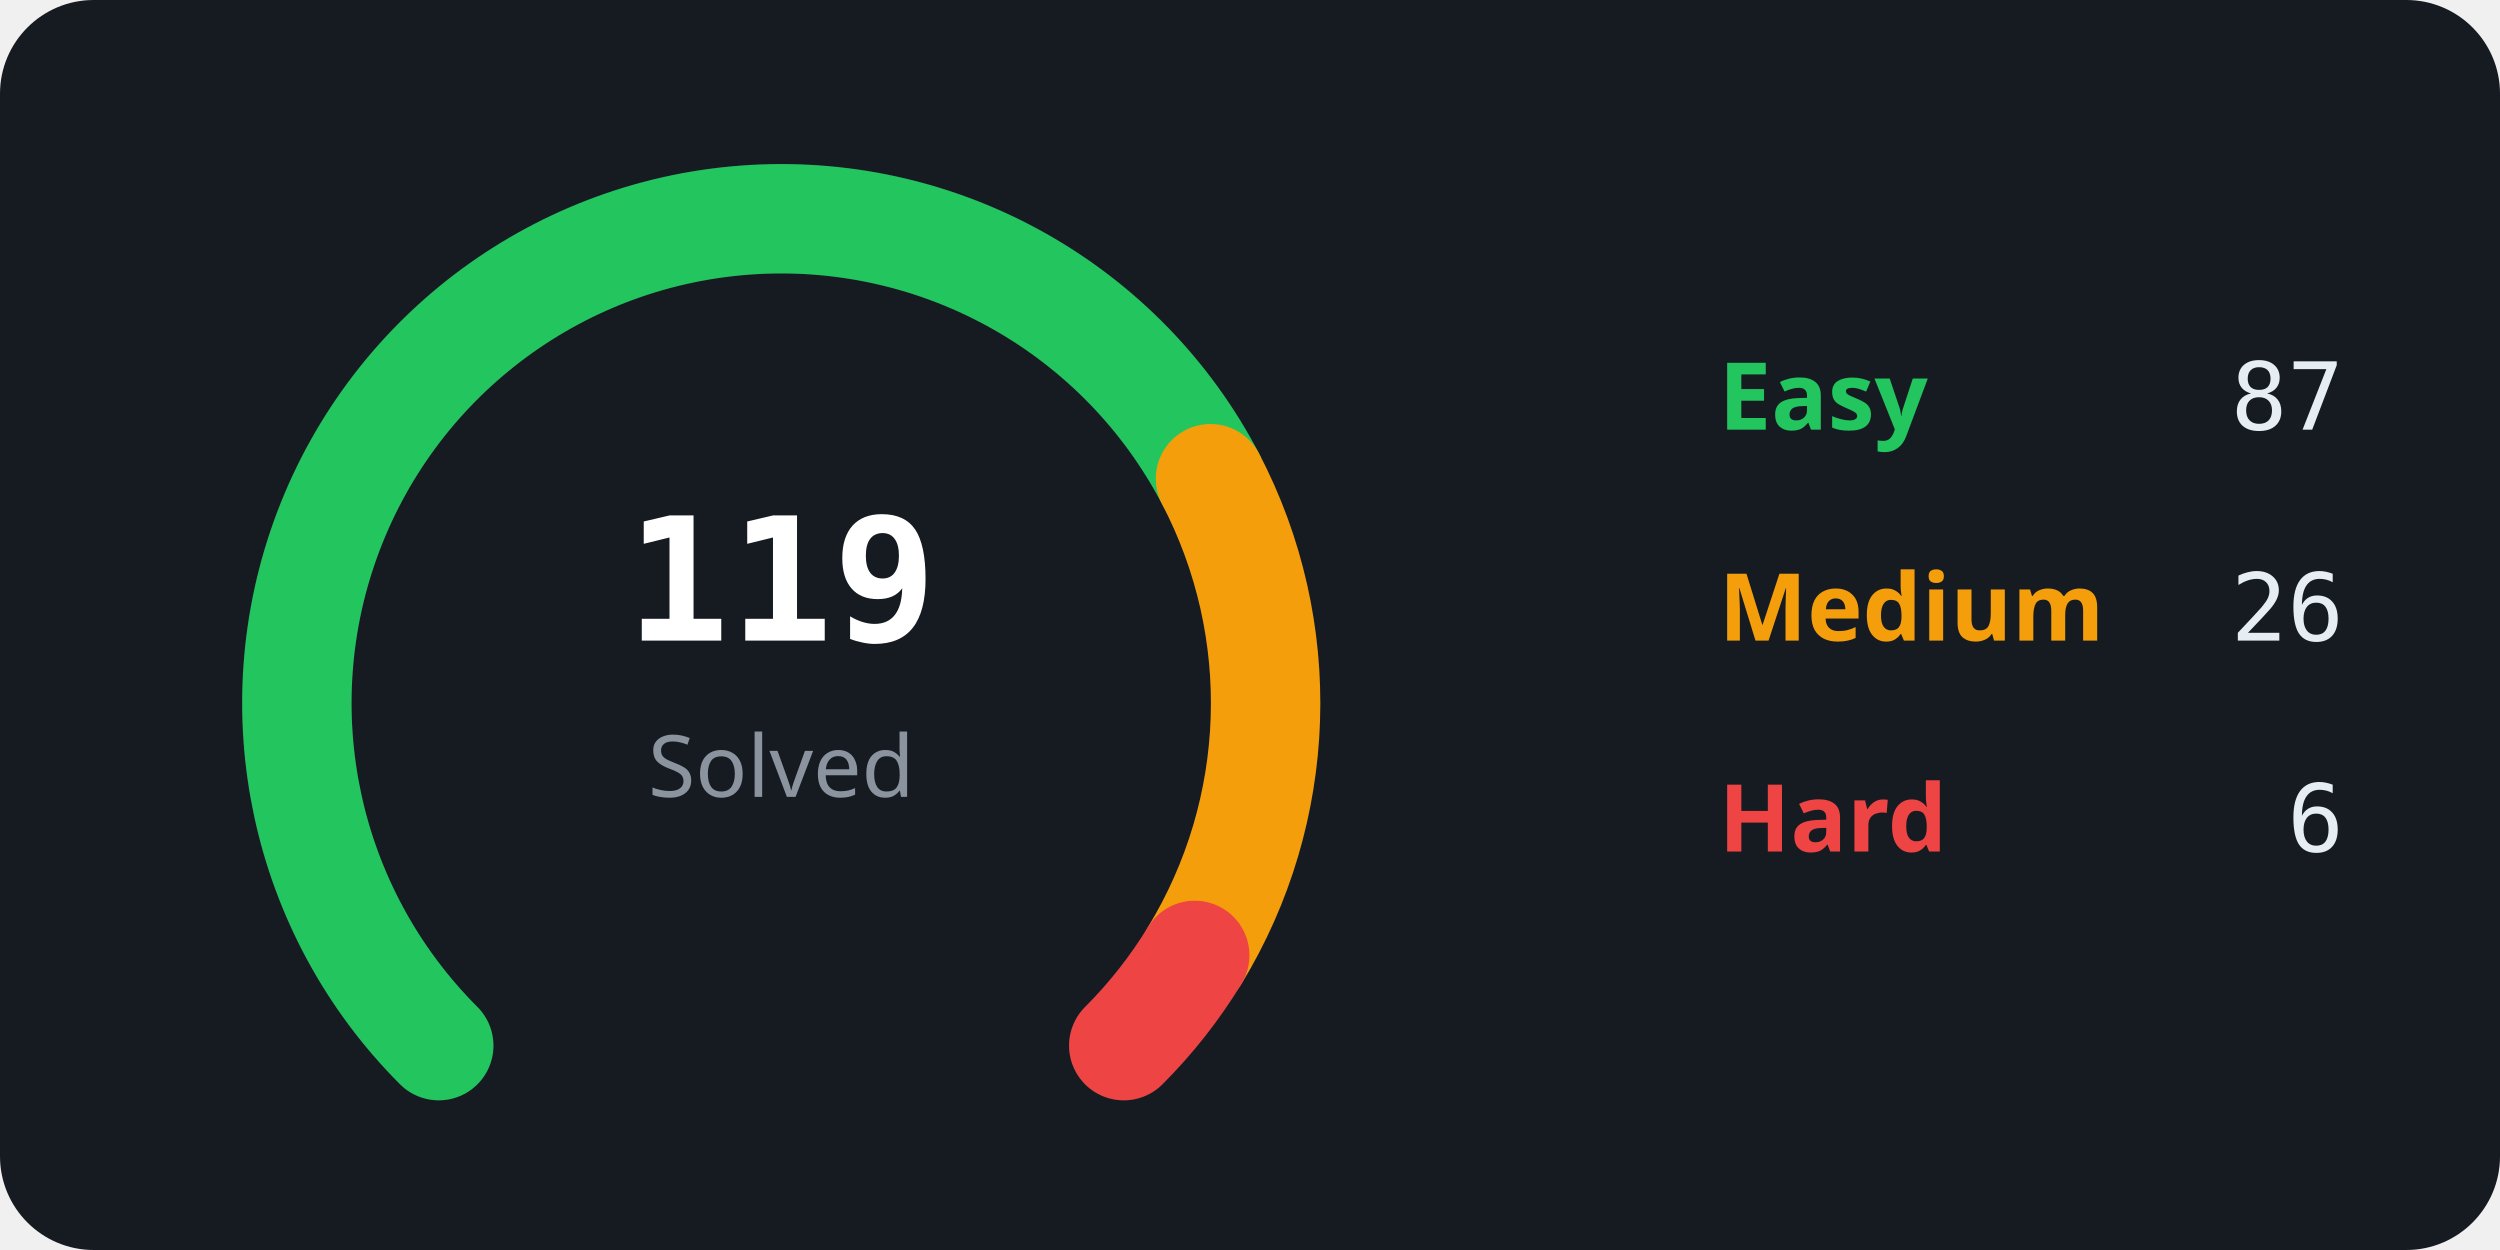
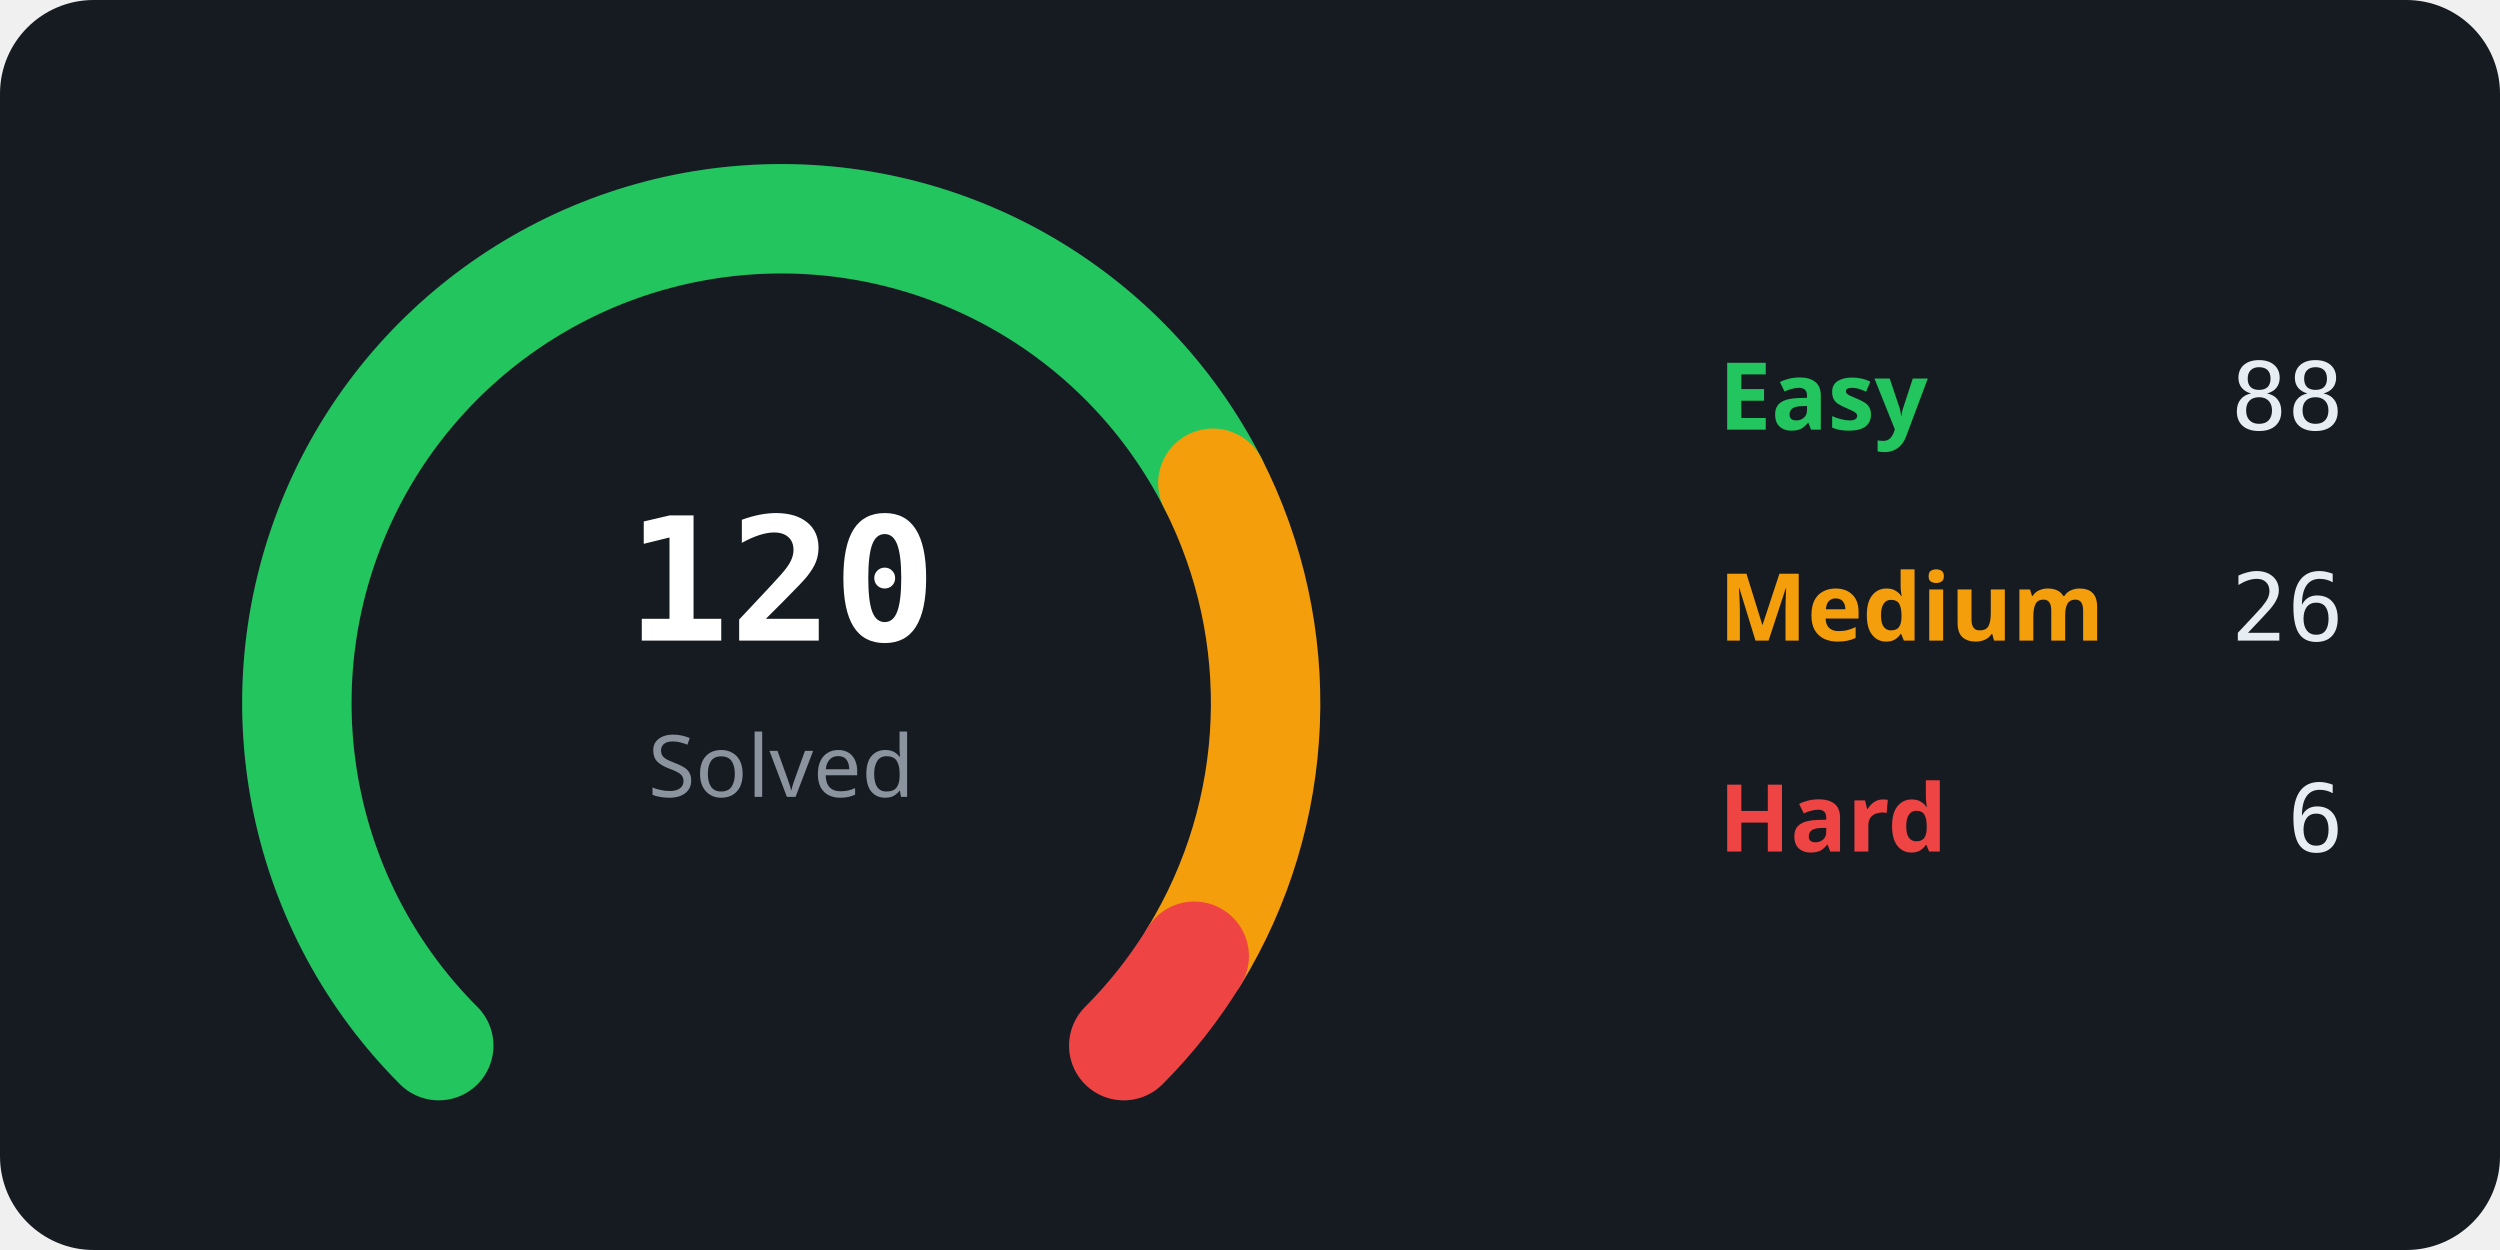
<svg xmlns="http://www.w3.org/2000/svg" width="320" height="160" viewBox="0 0 320 160">
  <rect width="320" height="160" rx="12" fill="#161b22" />
  <path d="M 56.159,133.841 A 62,62 0 1,1 143.841,133.841" stroke="#2d2d3d" stroke-width="14" fill="none" stroke-linecap="round" />
-   <path d="M 56.159,133.841 A 62,62 0 1,1 154.942,61.271" stroke="#22c55e" stroke-width="14" fill="none" stroke-linecap="round" />
-   <path d="M 154.942,61.271 A 62,62 0 0,1 152.928,122.290" stroke="#f59e0b" stroke-width="14" fill="none" stroke-linecap="round" />
-   <path d="M 152.928,122.290 A 62,62 0 0,1 143.841,133.841" stroke="#ef4444" stroke-width="14" fill="none" stroke-linecap="round" />
-   <text x="100" y="82" text-anchor="middle" fill="white" font-size="22" font-weight="bold" font-family="monospace">119</text>
+   <path d="M 56.159,133.841 A 62,62 0 1,1 155.242,61.853" stroke="#22c55e" stroke-width="14" fill="none" stroke-linecap="round" />
+   <path d="M 155.242,61.853 A 62,62 0 0,1 152.864,122.395" stroke="#f59e0b" stroke-width="14" fill="none" stroke-linecap="round" />
+   <path d="M 152.864,122.395 A 62,62 0 0,1 143.841,133.841" stroke="#ef4444" stroke-width="14" fill="none" stroke-linecap="round" />
+   <text x="100" y="82" text-anchor="middle" fill="white" font-size="22" font-weight="bold" font-family="monospace">120</text>
  <text x="100" y="102" text-anchor="middle" fill="#8b949e" font-size="11" font-family="sans-serif">Solved</text>
  <text x="220" y="55" fill="#22c55e" font-size="12" font-weight="bold" font-family="sans-serif">Easy</text>
-   <text x="300" y="55" fill="#e6edf3" font-size="12" font-family="monospace" text-anchor="end">87</text>
+   <text x="300" y="55" fill="#e6edf3" font-size="12" font-family="monospace" text-anchor="end">88</text>
  <text x="220" y="82" fill="#f59e0b" font-size="12" font-weight="bold" font-family="sans-serif">Medium</text>
  <text x="300" y="82" fill="#e6edf3" font-size="12" font-family="monospace" text-anchor="end">26</text>
  <text x="220" y="109" fill="#ef4444" font-size="12" font-weight="bold" font-family="sans-serif">Hard</text>
  <text x="300" y="109" fill="#e6edf3" font-size="12" font-family="monospace" text-anchor="end">6</text>
</svg>
